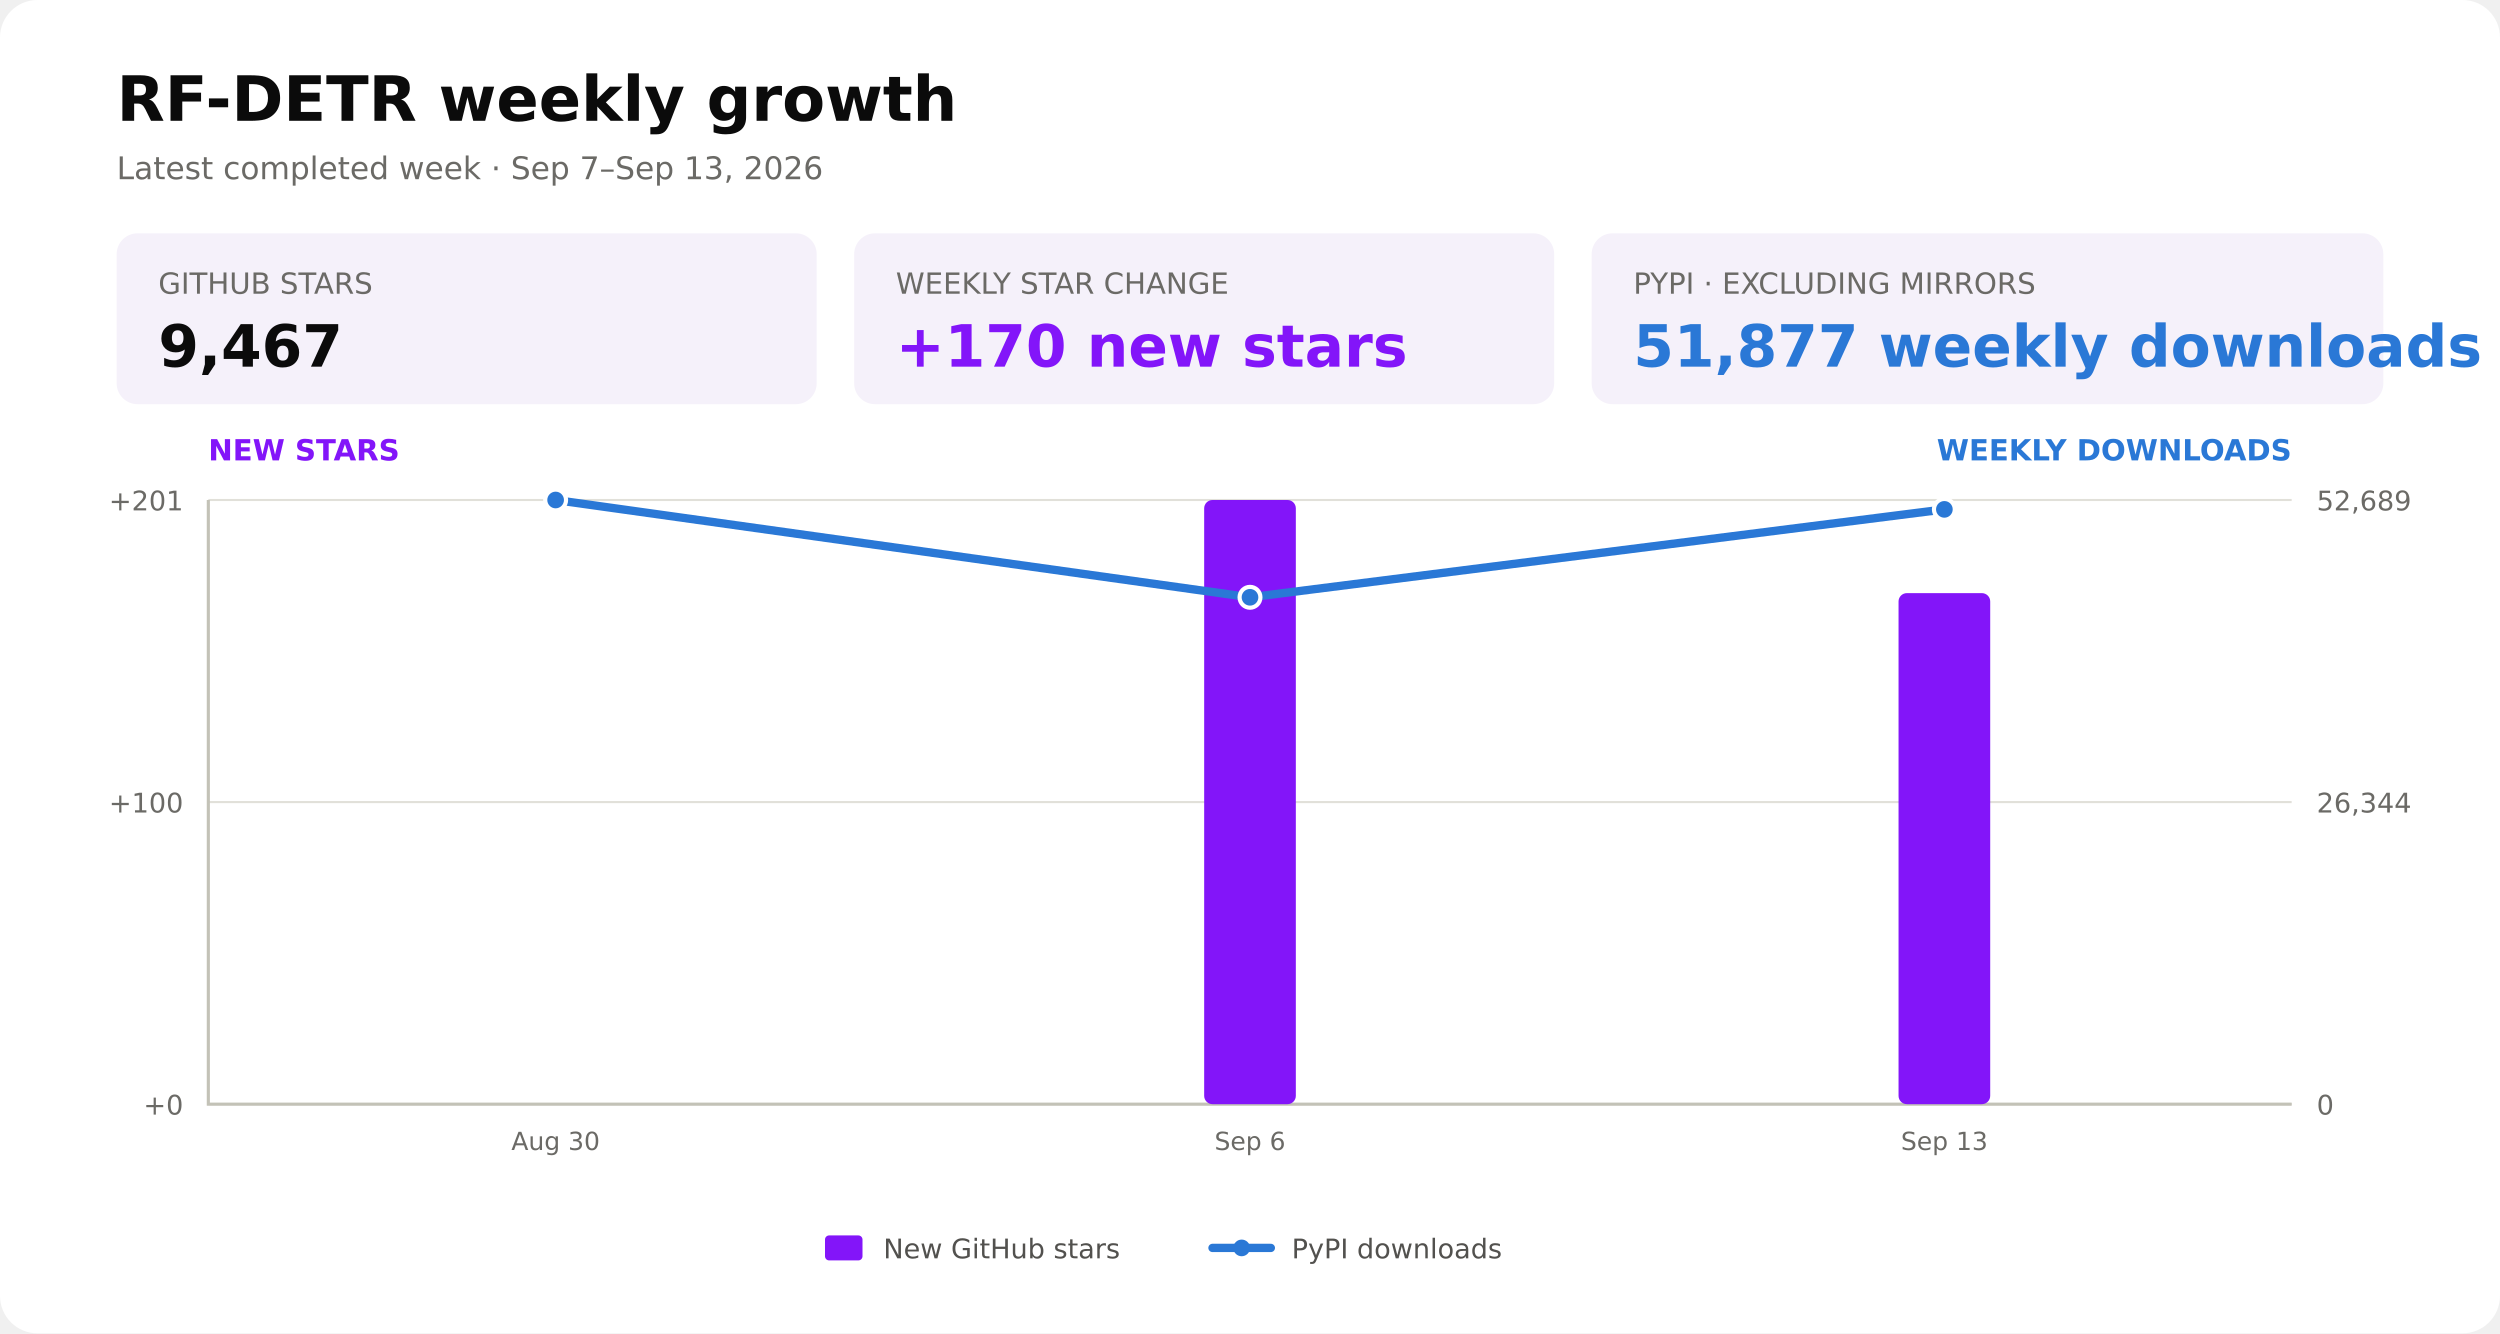
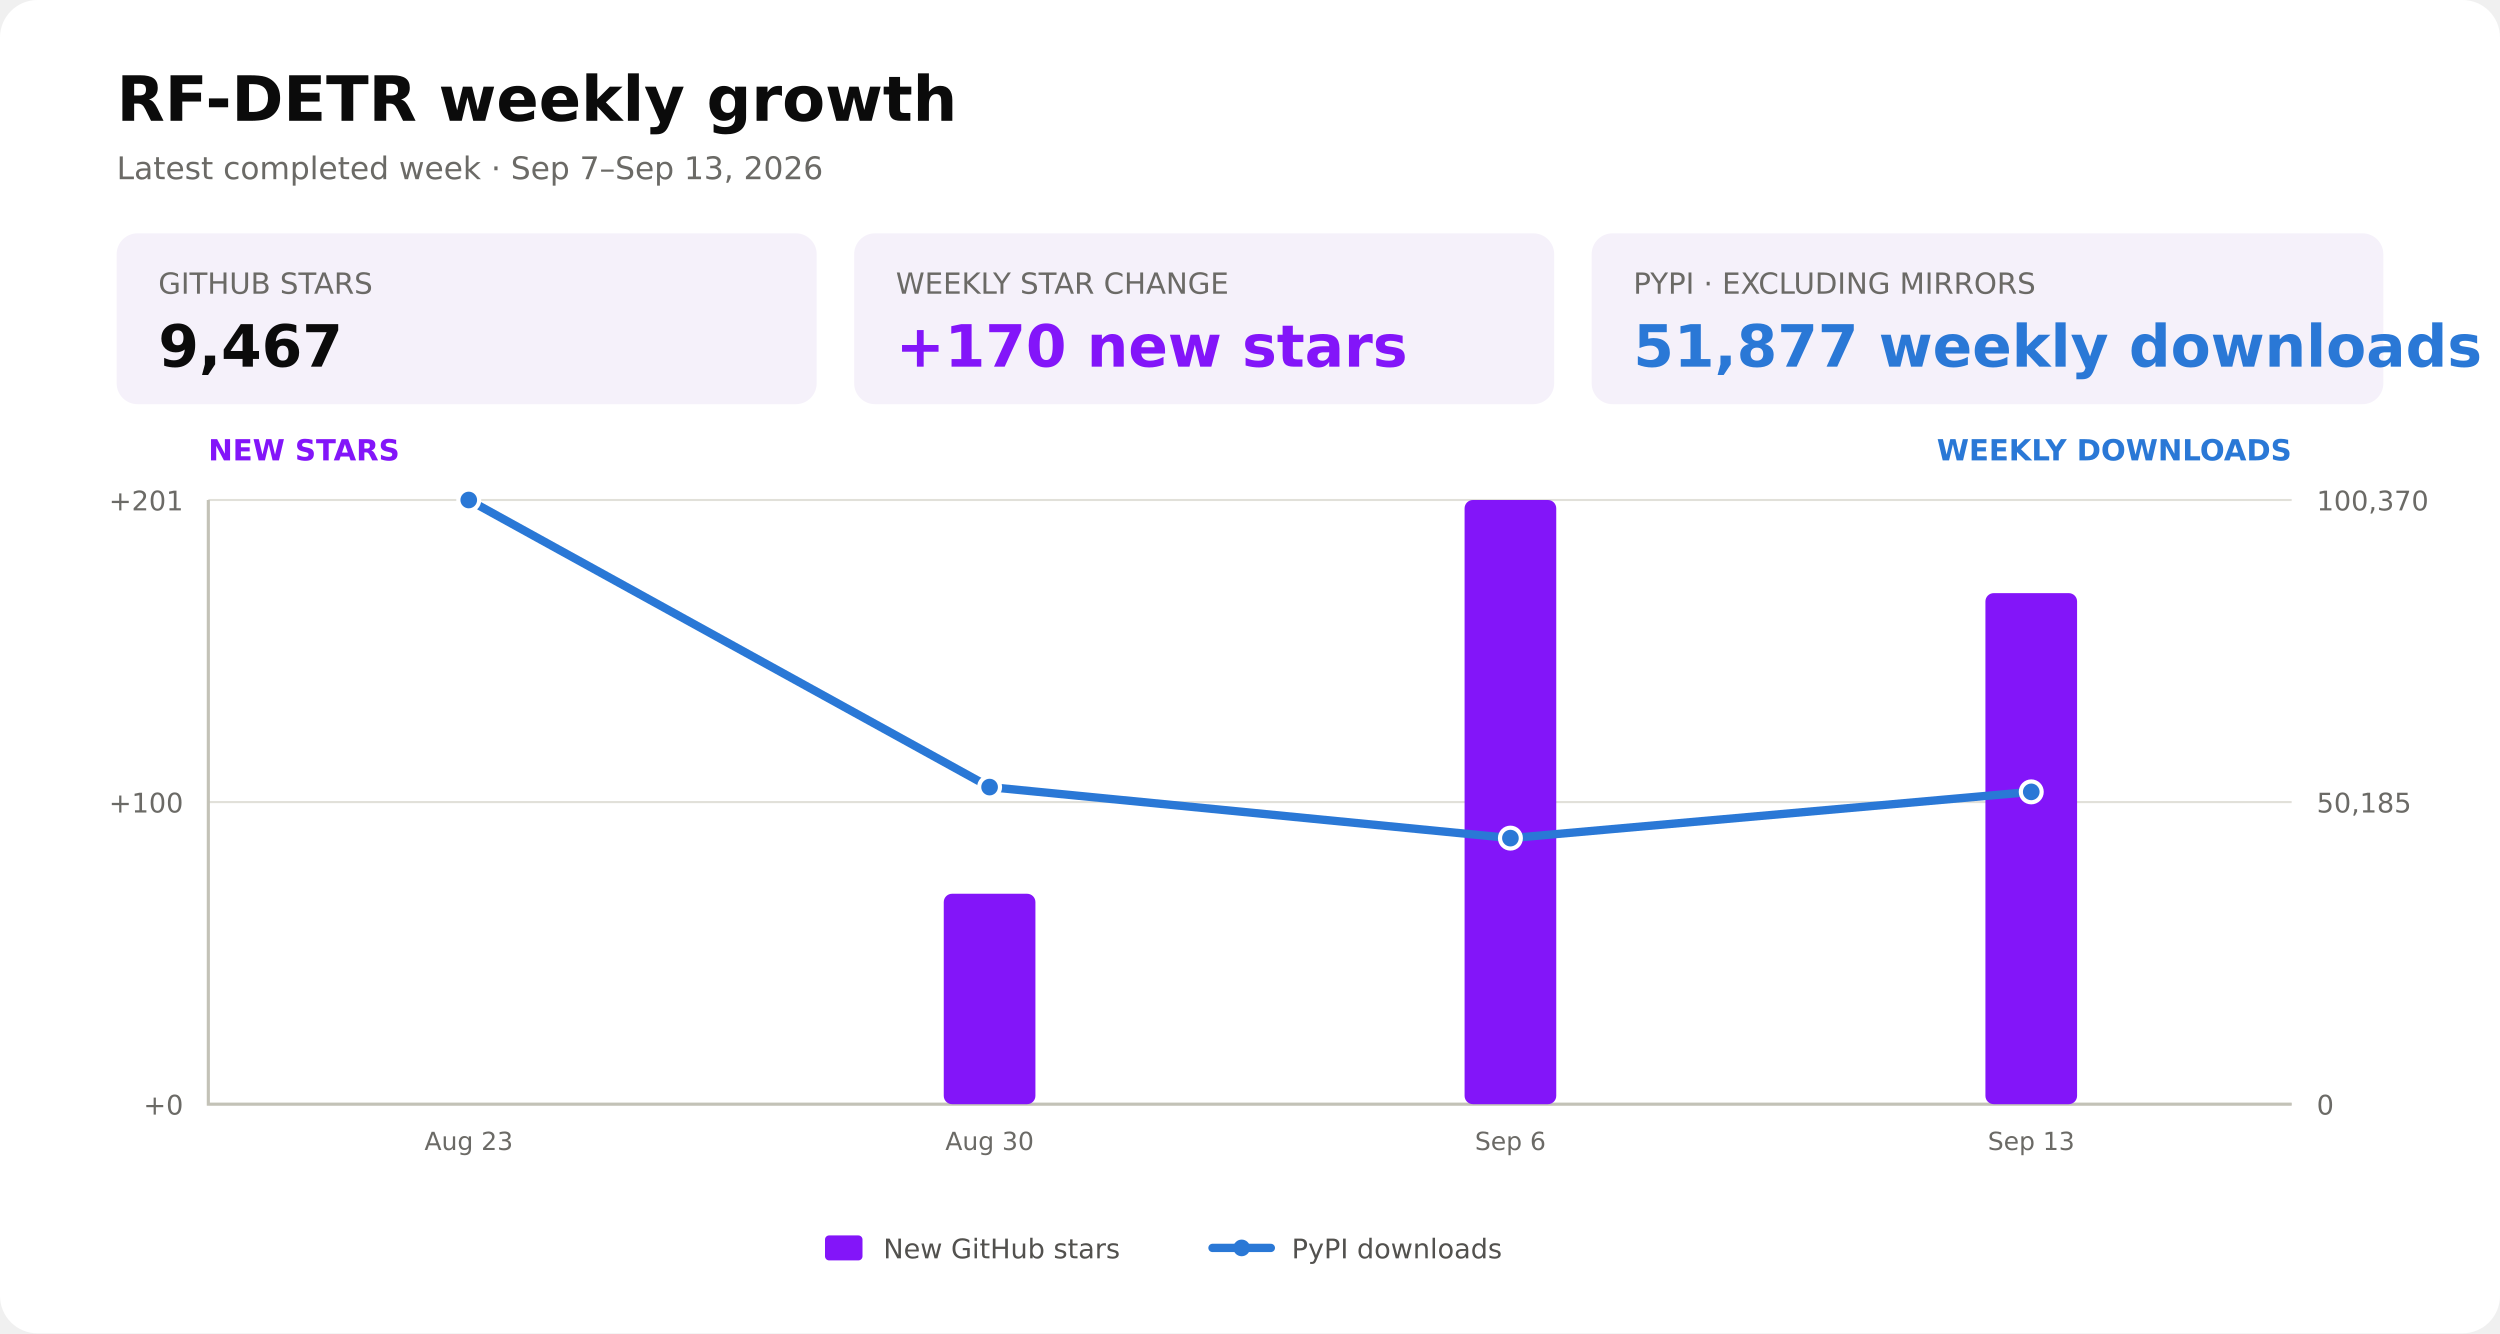
<svg xmlns="http://www.w3.org/2000/svg" width="1200" height="640" viewBox="0 0 1200 640" role="img" aria-labelledby="title description">
  <rect width="1200" height="640" rx="18" fill="#ffffff" />
  <text x="56" y="58" fill="#0b0b0b" font-family="DejaVu Sans, Arial, sans-serif" font-size="30" font-weight="700">RF-DETR weekly growth</text>
  <text x="56" y="86" fill="#6b6a66" font-family="DejaVu Sans, Arial, sans-serif" font-size="15">Latest completed week · Sep 7–Sep 13, 2026</text>
  <g font-family="DejaVu Sans, Arial, sans-serif">
    <rect x="56" y="112" width="336" height="82" rx="10" fill="#f5f1fa" />
    <text x="76" y="141" fill="#6b6a66" font-size="14">GITHUB STARS</text>
    <text x="76" y="176" fill="#0b0b0b" font-size="28" font-weight="700">9,467</text>
    <rect x="410" y="112" width="336" height="82" rx="10" fill="#f5f1fa" />
    <text x="430" y="141" fill="#6b6a66" font-size="14">WEEKLY STAR CHANGE</text>
    <text x="430" y="176" fill="#8315f9" font-size="28" font-weight="700">+170 new stars</text>
    <rect x="764" y="112" width="380" height="82" rx="10" fill="#f5f1fa" />
    <text x="784" y="141" fill="#6b6a66" font-size="14">PYPI · EXCLUDING MIRRORS</text>
    <text x="784" y="176" fill="#2a78d6" font-size="28" font-weight="700">51,877 weekly downloads</text>
  </g>
  <g aria-hidden="true" fill="none" stroke="#e1e0d9" stroke-width="1">
    <path d="M100 530.0H1100" />
    <path d="M100 385.0H1100" />
    <path d="M100 240.0H1100" />
  </g>
  <path d="M100 240V530H1100" fill="none" stroke="#c3c2b7" stroke-width="1.5" />
  <g fill="#6b6a66" font-family="DejaVu Sans, Arial, sans-serif" font-size="13">
    <text x="88" y="535.0" text-anchor="end">+0</text>
    <text x="1112" y="535.0" text-anchor="start">0</text>
    <text x="88" y="390.0" text-anchor="end">+100</text>
-     <text x="1112" y="390.0" text-anchor="start">26,344</text>
+     <text x="1112" y="390.0" text-anchor="start">50,185</text>
    <text x="88" y="245.0" text-anchor="end">+201</text>
-     <text x="1112" y="245.0" text-anchor="start">52,689</text>
+     <text x="1112" y="245.0" text-anchor="start">100,370</text>
    <text x="100" y="221" fill="#8315f9" font-size="14" font-weight="700">NEW STARS</text>
    <text x="1100" y="221" fill="#2a78d6" font-size="14" font-weight="700" text-anchor="end">WEEKLY DOWNLOADS</text>
  </g>
  <g id="weekly-stars-bars">
-     <rect x="578.0" y="240.0" width="44.0" height="290.0" rx="4" fill="#8315f9" />
-     <rect x="911.3" y="284.7" width="44.0" height="245.3" rx="4" fill="#8315f9" />
+     <rect x="453.0" y="429.0" width="44.0" height="101.0" rx="4" fill="#8315f9" />
+     <rect x="703.0" y="240.0" width="44.0" height="290.0" rx="4" fill="#8315f9" />
+     <rect x="953.0" y="284.7" width="44.0" height="245.3" rx="4" fill="#8315f9" />
  </g>
  <g id="weekly-downloads-line">
-     <polyline points="266.7,240.0 600.0,286.7 933.3,244.5" fill="none" stroke="#2a78d6" stroke-width="4" stroke-linecap="round" stroke-linejoin="round" />
-     <circle cx="266.7" cy="240.0" r="5" fill="#2a78d6" stroke="#ffffff" stroke-width="2" />
-     <circle cx="600.0" cy="286.7" r="5" fill="#2a78d6" stroke="#ffffff" stroke-width="2" />
-     <circle cx="933.3" cy="244.5" r="5" fill="#2a78d6" stroke="#ffffff" stroke-width="2" />
+     <polyline points="225.0,240.0 475.0,377.8 725.0,402.3 975.0,380.1" fill="none" stroke="#2a78d6" stroke-width="4" stroke-linecap="round" stroke-linejoin="round" />
+     <circle cx="225.0" cy="240.0" r="5" fill="#2a78d6" stroke="#ffffff" stroke-width="2" />
+     <circle cx="475.0" cy="377.8" r="5" fill="#2a78d6" stroke="#ffffff" stroke-width="2" />
+     <circle cx="725.0" cy="402.3" r="5" fill="#2a78d6" stroke="#ffffff" stroke-width="2" />
+     <circle cx="975.0" cy="380.1" r="5" fill="#2a78d6" stroke="#ffffff" stroke-width="2" />
  </g>
  <g fill="#6b6a66" font-family="DejaVu Sans, Arial, sans-serif" font-size="12" text-anchor="middle">
-     <text x="266.7" y="552">Aug 30</text>
-     <text x="600.0" y="552">Sep 6</text>
-     <text x="933.3" y="552">Sep 13</text>
+     <text x="225.0" y="552">Aug 23</text>
+     <text x="475.0" y="552">Aug 30</text>
+     <text x="725.0" y="552">Sep 6</text>
+     <text x="975.0" y="552">Sep 13</text>
  </g>
  <g font-family="DejaVu Sans, Arial, sans-serif" font-size="13" fill="#52514e">
    <rect x="396" y="593" width="18" height="12" rx="2" fill="#8315f9" />
    <text x="424" y="604">New GitHub stars</text>
    <path d="M582 599H610" fill="none" stroke="#2a78d6" stroke-width="4" stroke-linecap="round" />
    <circle cx="596" cy="599" r="4" fill="#2a78d6" />
    <text x="620" y="604">PyPI downloads</text>
  </g>
</svg>
